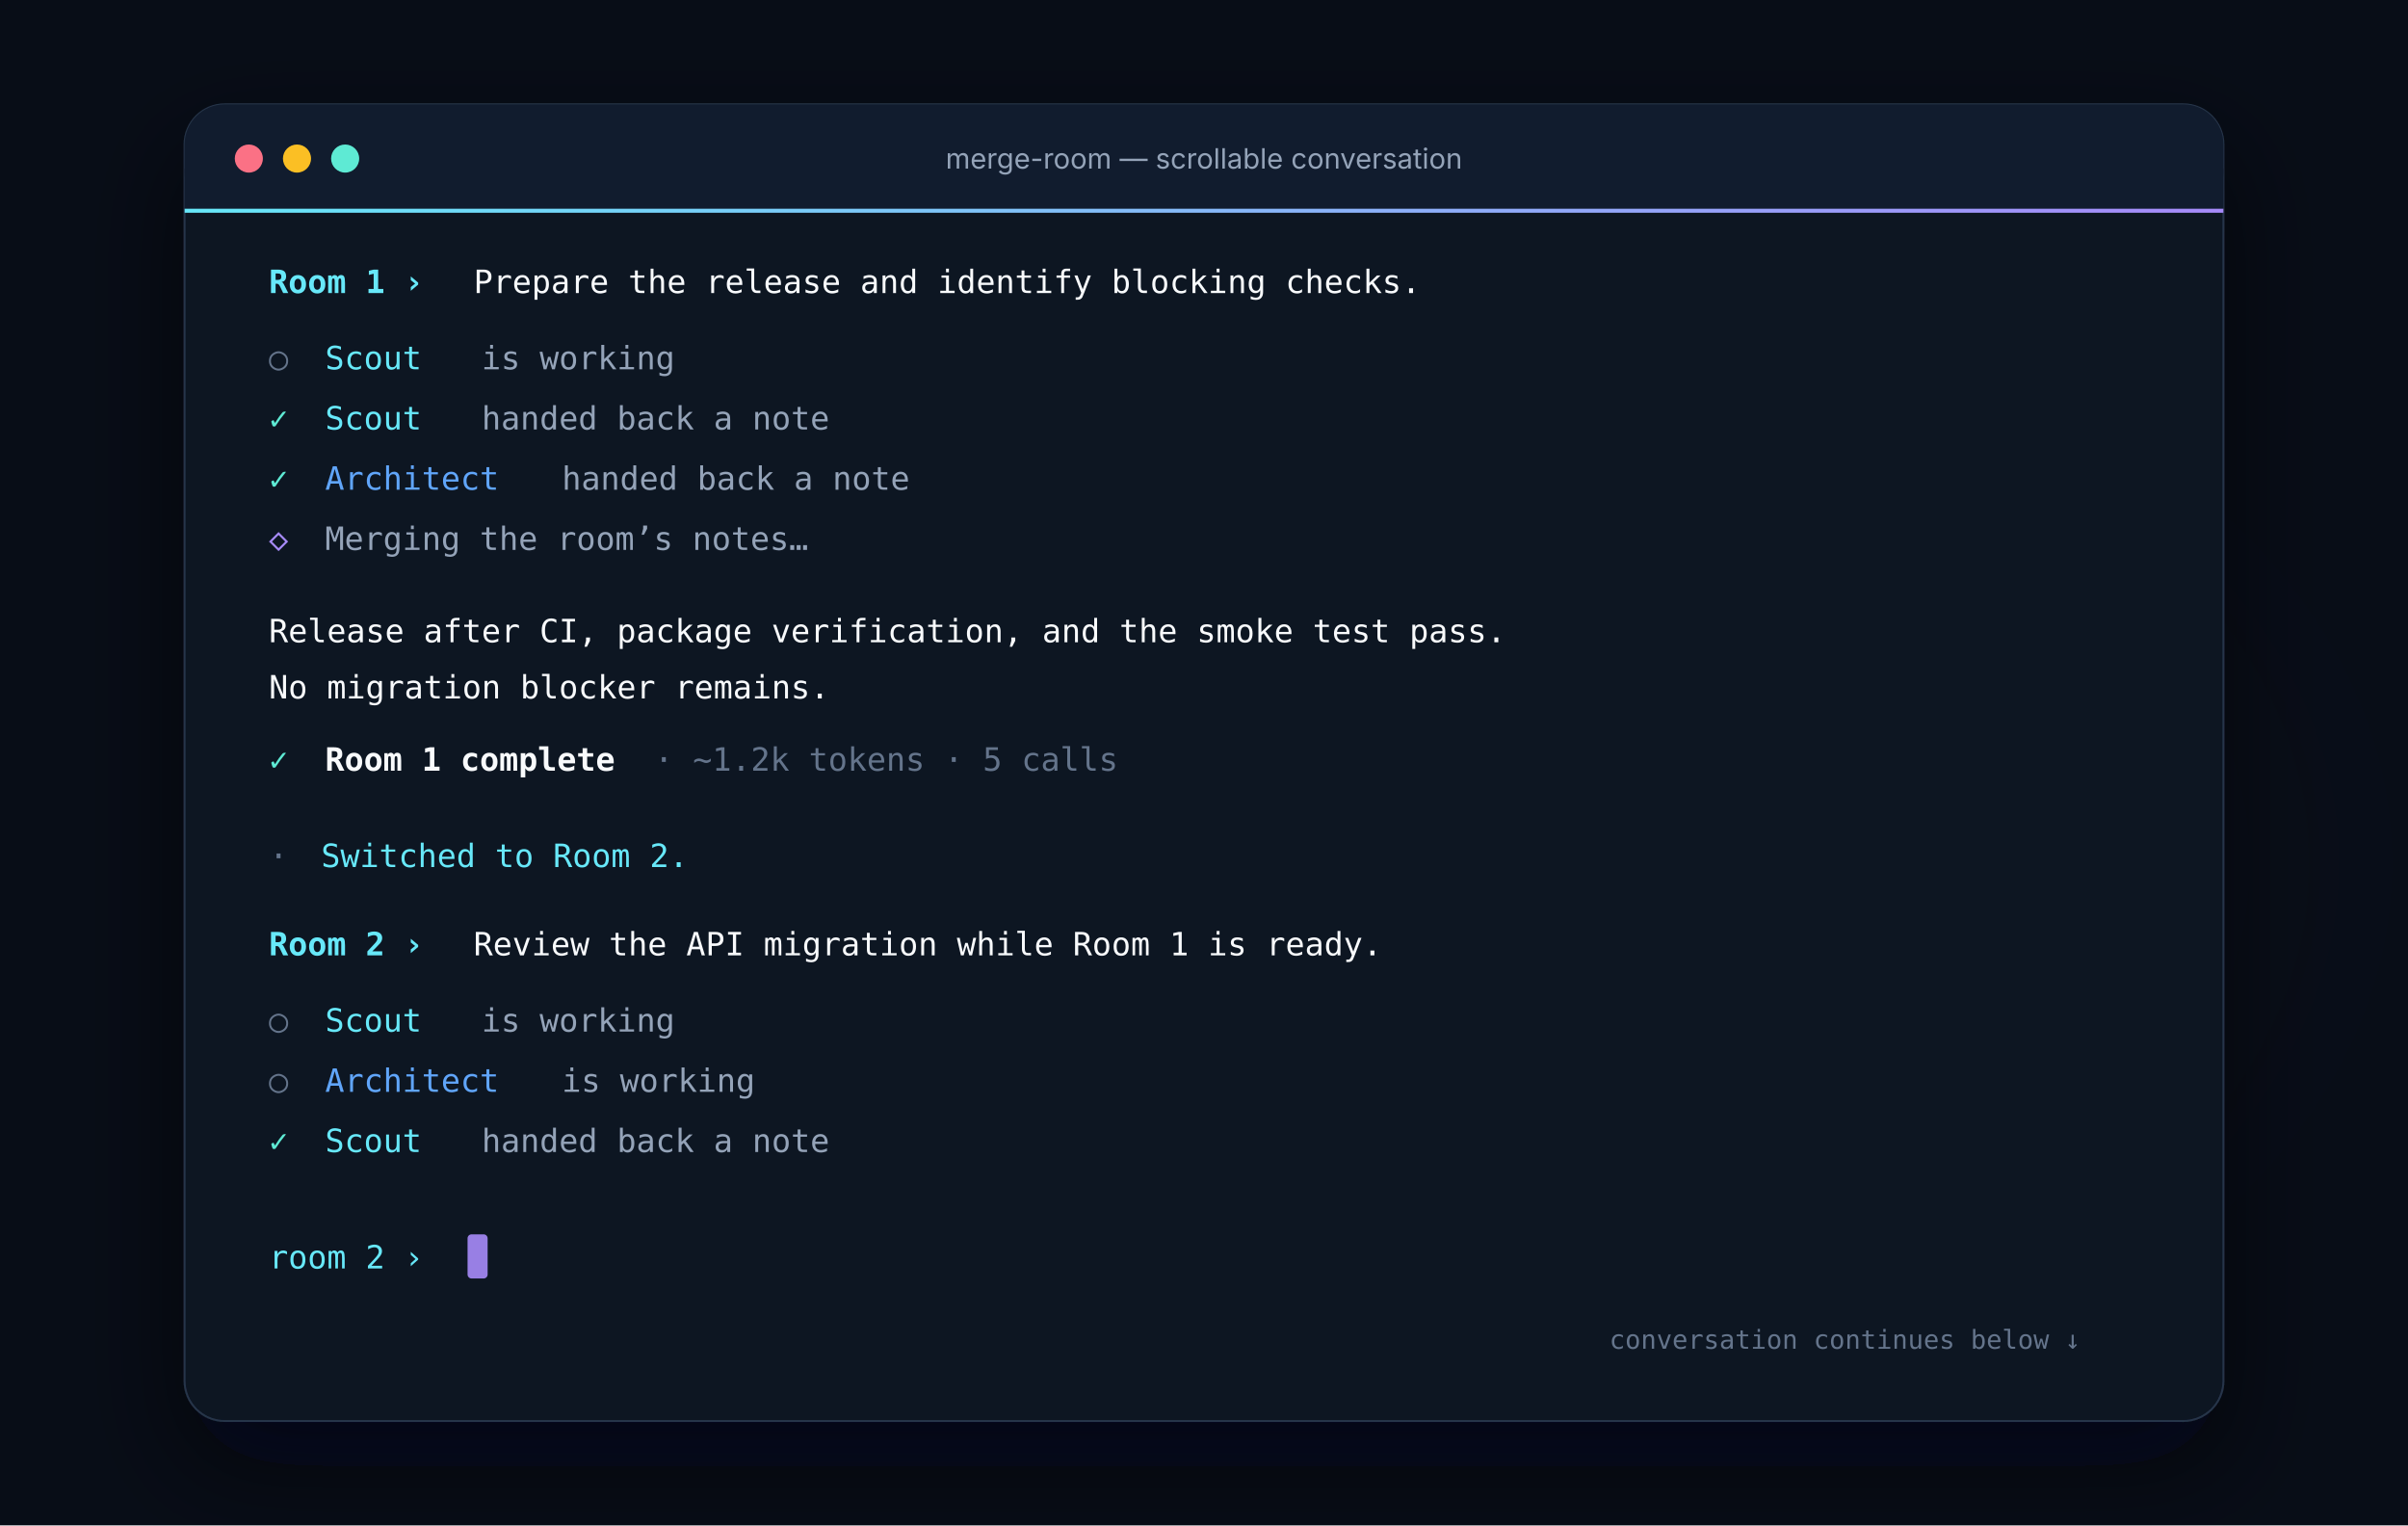
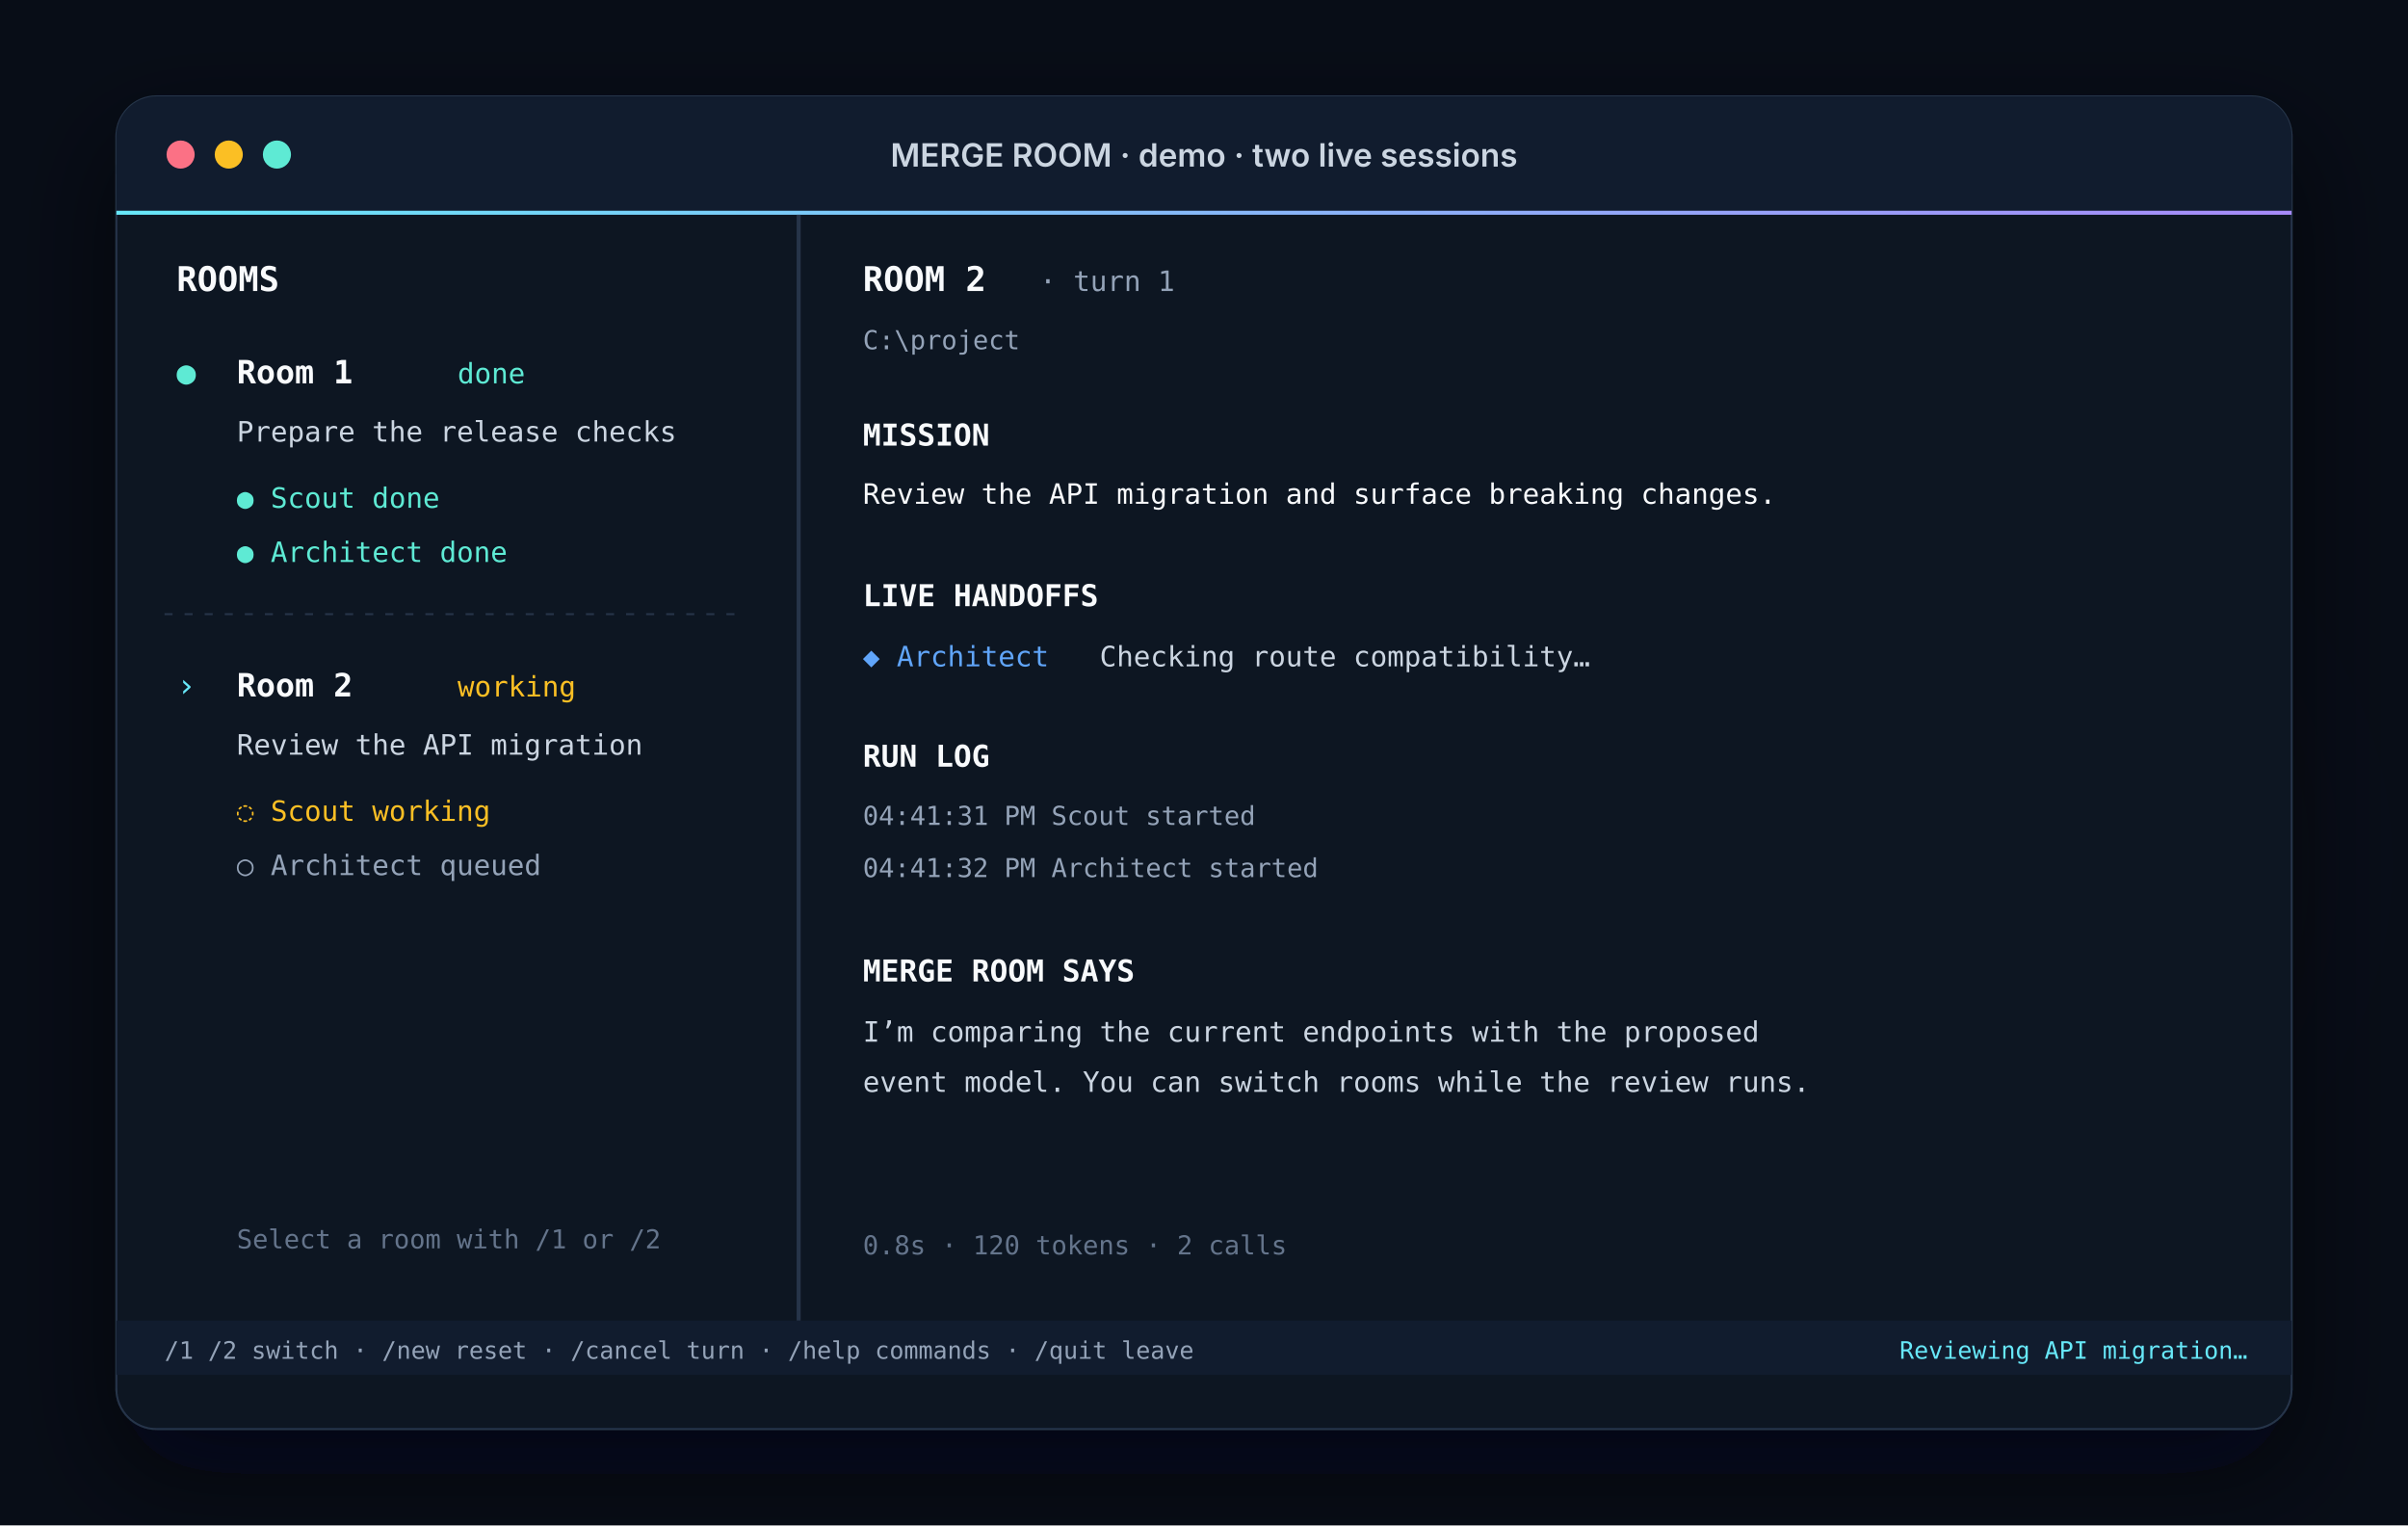
<svg xmlns="http://www.w3.org/2000/svg" width="1200" height="760" viewBox="0 0 1200 760" role="img" aria-labelledby="title desc">
  <defs>
    <linearGradient id="bar" x1="0" x2="1">
      <stop offset="0" stop-color="#67e8f9" />
      <stop offset="1" stop-color="#a78bfa" />
    </linearGradient>
    <radialGradient id="glow">
      <stop stop-color="#7c3aed" stop-opacity=".12" />
      <stop offset="1" stop-color="#080d17" stop-opacity="0" />
    </radialGradient>
    <filter id="shadow" x="-20%" y="-20%" width="140%" height="150%">
      <feDropShadow dx="0" dy="22" stdDeviation="26" flood-color="#020617" flood-opacity=".58" />
    </filter>
  </defs>
  <rect width="1200" height="760" fill="#080d17" />
  <ellipse cx="808" cy="430" rx="430" ry="310" fill="url(#glow)" />
-   <rect x="92" y="52" width="1016" height="656" rx="20" fill="#0b1220" stroke="#263449" filter="url(#shadow)" />
-   <rect x="92" y="52" width="1016" height="54" rx="20" fill="#111c2e" />
-   <rect x="92" y="84" width="1016" height="22" fill="#111c2e" />
-   <circle cx="124" cy="79" r="7" fill="#fb7185" />
-   <circle cx="148" cy="79" r="7" fill="#fbbf24" />
-   <circle cx="172" cy="79" r="7" fill="#5eead4" />
-   <text x="600" y="84" text-anchor="middle" fill="#94a3b8" font-family="Inter,Segoe UI,sans-serif" font-size="14">merge-room — scrollable conversation</text>
-   <rect x="92" y="104" width="1016" height="2" fill="url(#bar)" />
-   <g font-family="Cascadia Mono,Consolas,monospace" font-size="16">
-     <text x="134" y="146" fill="#67e8f9" font-weight="700">Room 1 ›</text>
-     <text x="236" y="146" fill="#f8fafc">Prepare the release and identify blocking checks.</text>
-     <text x="134" y="184" fill="#64748b">○</text>
-     <text x="162" y="184" fill="#67e8f9">Scout</text>
-     <text x="240" y="184" fill="#94a3b8">is working</text>
-     <text x="134" y="214" fill="#5eead4">✓</text>
-     <text x="162" y="214" fill="#67e8f9">Scout</text>
-     <text x="240" y="214" fill="#94a3b8">handed back a note</text>
-     <text x="134" y="244" fill="#5eead4">✓</text>
-     <text x="162" y="244" fill="#60a5fa">Architect</text>
-     <text x="280" y="244" fill="#94a3b8">handed back a note</text>
-     <text x="134" y="274" fill="#a78bfa">◇</text>
-     <text x="162" y="274" fill="#94a3b8">Merging the room’s notes…</text>
-     <text x="134" y="320" fill="#f8fafc">Release after CI, package verification, and the smoke test pass.</text>
-     <text x="134" y="348" fill="#f8fafc">No migration blocker remains.</text>
-     <text x="134" y="384" fill="#5eead4">✓</text>
-     <text x="162" y="384" fill="#f8fafc" font-weight="700">Room 1 complete</text>
-     <text x="326" y="384" fill="#64748b">· ~1.2k tokens · 5 calls</text>
-     <text x="134" y="432" fill="#64748b">·</text>
-     <text x="160" y="432" fill="#67e8f9">Switched to Room 2.</text>
-     <text x="134" y="476" fill="#67e8f9" font-weight="700">Room 2 ›</text>
-     <text x="236" y="476" fill="#f8fafc">Review the API migration while Room 1 is ready.</text>
-     <text x="134" y="514" fill="#64748b">○</text>
-     <text x="162" y="514" fill="#67e8f9">Scout</text>
-     <text x="240" y="514" fill="#94a3b8">is working</text>
-     <text x="134" y="544" fill="#64748b">○</text>
-     <text x="162" y="544" fill="#60a5fa">Architect</text>
-     <text x="280" y="544" fill="#94a3b8">is working</text>
-     <text x="134" y="574" fill="#5eead4">✓</text>
-     <text x="162" y="574" fill="#67e8f9">Scout</text>
-     <text x="240" y="574" fill="#94a3b8">handed back a note</text>
-     <text x="134" y="632" fill="#67e8f9">room 2 ›</text>
-     <rect x="233" y="615" width="10" height="22" rx="2" fill="#a78bfa" opacity=".9" />
-     <text x="802" y="672" fill="#64748b" font-size="13">conversation continues below ↓</text>
+   <rect x="58" y="48" width="1084" height="664" rx="20" fill="#0b1220" stroke="#263449" filter="url(#shadow)" />
+   <rect x="58" y="48" width="1084" height="58" rx="20" fill="#111c2e" />
+   <rect x="58" y="82" width="1084" height="24" fill="#111c2e" />
+   <circle cx="90" cy="77" r="7" fill="#fb7185" />
+   <circle cx="114" cy="77" r="7" fill="#fbbf24" />
+   <circle cx="138" cy="77" r="7" fill="#5eead4" />
+   <text x="600" y="83" text-anchor="middle" fill="#cbd5e1" font-family="Inter,Segoe UI,sans-serif" font-size="16" font-weight="600">MERGE ROOM  ·  demo  ·  two live sessions</text>
+   <rect x="58" y="105" width="1084" height="2" fill="url(#bar)" />
+   <path d="M398 107V658" stroke="#263449" stroke-width="2" />
+   <g font-family="Cascadia Mono,Consolas,monospace">
+     <text x="88" y="145" fill="#f8fafc" font-size="17" font-weight="700">ROOMS</text>
+     <text x="88" y="191" fill="#5eead4" font-size="16">●</text>
+     <text x="118" y="191" fill="#f8fafc" font-size="16" font-weight="700">Room 1</text>
+     <text x="228" y="191" fill="#5eead4" font-size="14">done</text>
+     <text x="118" y="220" fill="#cbd5e1" font-size="14">Prepare the release checks</text>
+     <text x="118" y="253" fill="#5eead4" font-size="14">● Scout       done</text>
+     <text x="118" y="280" fill="#5eead4" font-size="14">● Architect   done</text>
+     <path d="M82 306H372" stroke="#263449" stroke-dasharray="4 6" />
+     <text x="88" y="347" fill="#67e8f9" font-size="16">›</text>
+     <text x="118" y="347" fill="#f8fafc" font-size="16" font-weight="700">Room 2</text>
+     <text x="228" y="347" fill="#fbbf24" font-size="14">working</text>
+     <text x="118" y="376" fill="#cbd5e1" font-size="14">Review the API migration</text>
+     <text x="118" y="409" fill="#fbbf24" font-size="14">◌ Scout       working</text>
+     <text x="118" y="436" fill="#94a3b8" font-size="14">○ Architect   queued</text>
+     <text x="118" y="622" fill="#64748b" font-size="13">Select a room with /1 or /2</text>
+     <text x="430" y="145" fill="#f8fafc" font-size="17" font-weight="700">ROOM 2</text>
+     <text x="518" y="145" fill="#94a3b8" font-size="14">· turn 1</text>
+     <text x="430" y="174" fill="#94a3b8" font-size="13">C:\project</text>
+     <text x="430" y="222" fill="#f8fafc" font-size="15" font-weight="700">MISSION</text>
+     <text x="430" y="251" fill="#f8fafc" font-size="14">Review the API migration and surface breaking changes.</text>
+     <text x="430" y="302" fill="#f8fafc" font-size="15" font-weight="700">LIVE HANDOFFS</text>
+     <text x="430" y="332" fill="#60a5fa" font-size="14">◆ Architect</text>
+     <text x="548" y="332" fill="#cbd5e1" font-size="14">Checking route compatibility…</text>
+     <text x="430" y="382" fill="#f8fafc" font-size="15" font-weight="700">RUN LOG</text>
+     <text x="430" y="411" fill="#94a3b8" font-size="13">04:41:31 PM  Scout started</text>
+     <text x="430" y="437" fill="#94a3b8" font-size="13">04:41:32 PM  Architect started</text>
+     <text x="430" y="489" fill="#f8fafc" font-size="15" font-weight="700">MERGE ROOM SAYS</text>
+     <text x="430" y="519" fill="#cbd5e1" font-size="14">I’m comparing the current endpoints with the proposed</text>
+     <text x="430" y="544" fill="#cbd5e1" font-size="14">event model. You can switch rooms while the review runs.</text>
+     <text x="430" y="625" fill="#64748b" font-size="13">0.8s · 120 tokens · 2 calls</text>
  </g>
+   <rect x="58" y="658" width="1084" height="27" fill="#111c2e" />
+   <text x="82" y="677" fill="#94a3b8" font-family="Cascadia Mono,Consolas,monospace" font-size="12">/1 /2 switch  ·  /new reset  ·  /cancel turn  ·  /help commands  ·  /quit leave</text>
+   <text x="1120" y="677" text-anchor="end" fill="#67e8f9" font-family="Cascadia Mono,Consolas,monospace" font-size="12">Reviewing API migration…</text>
</svg>
